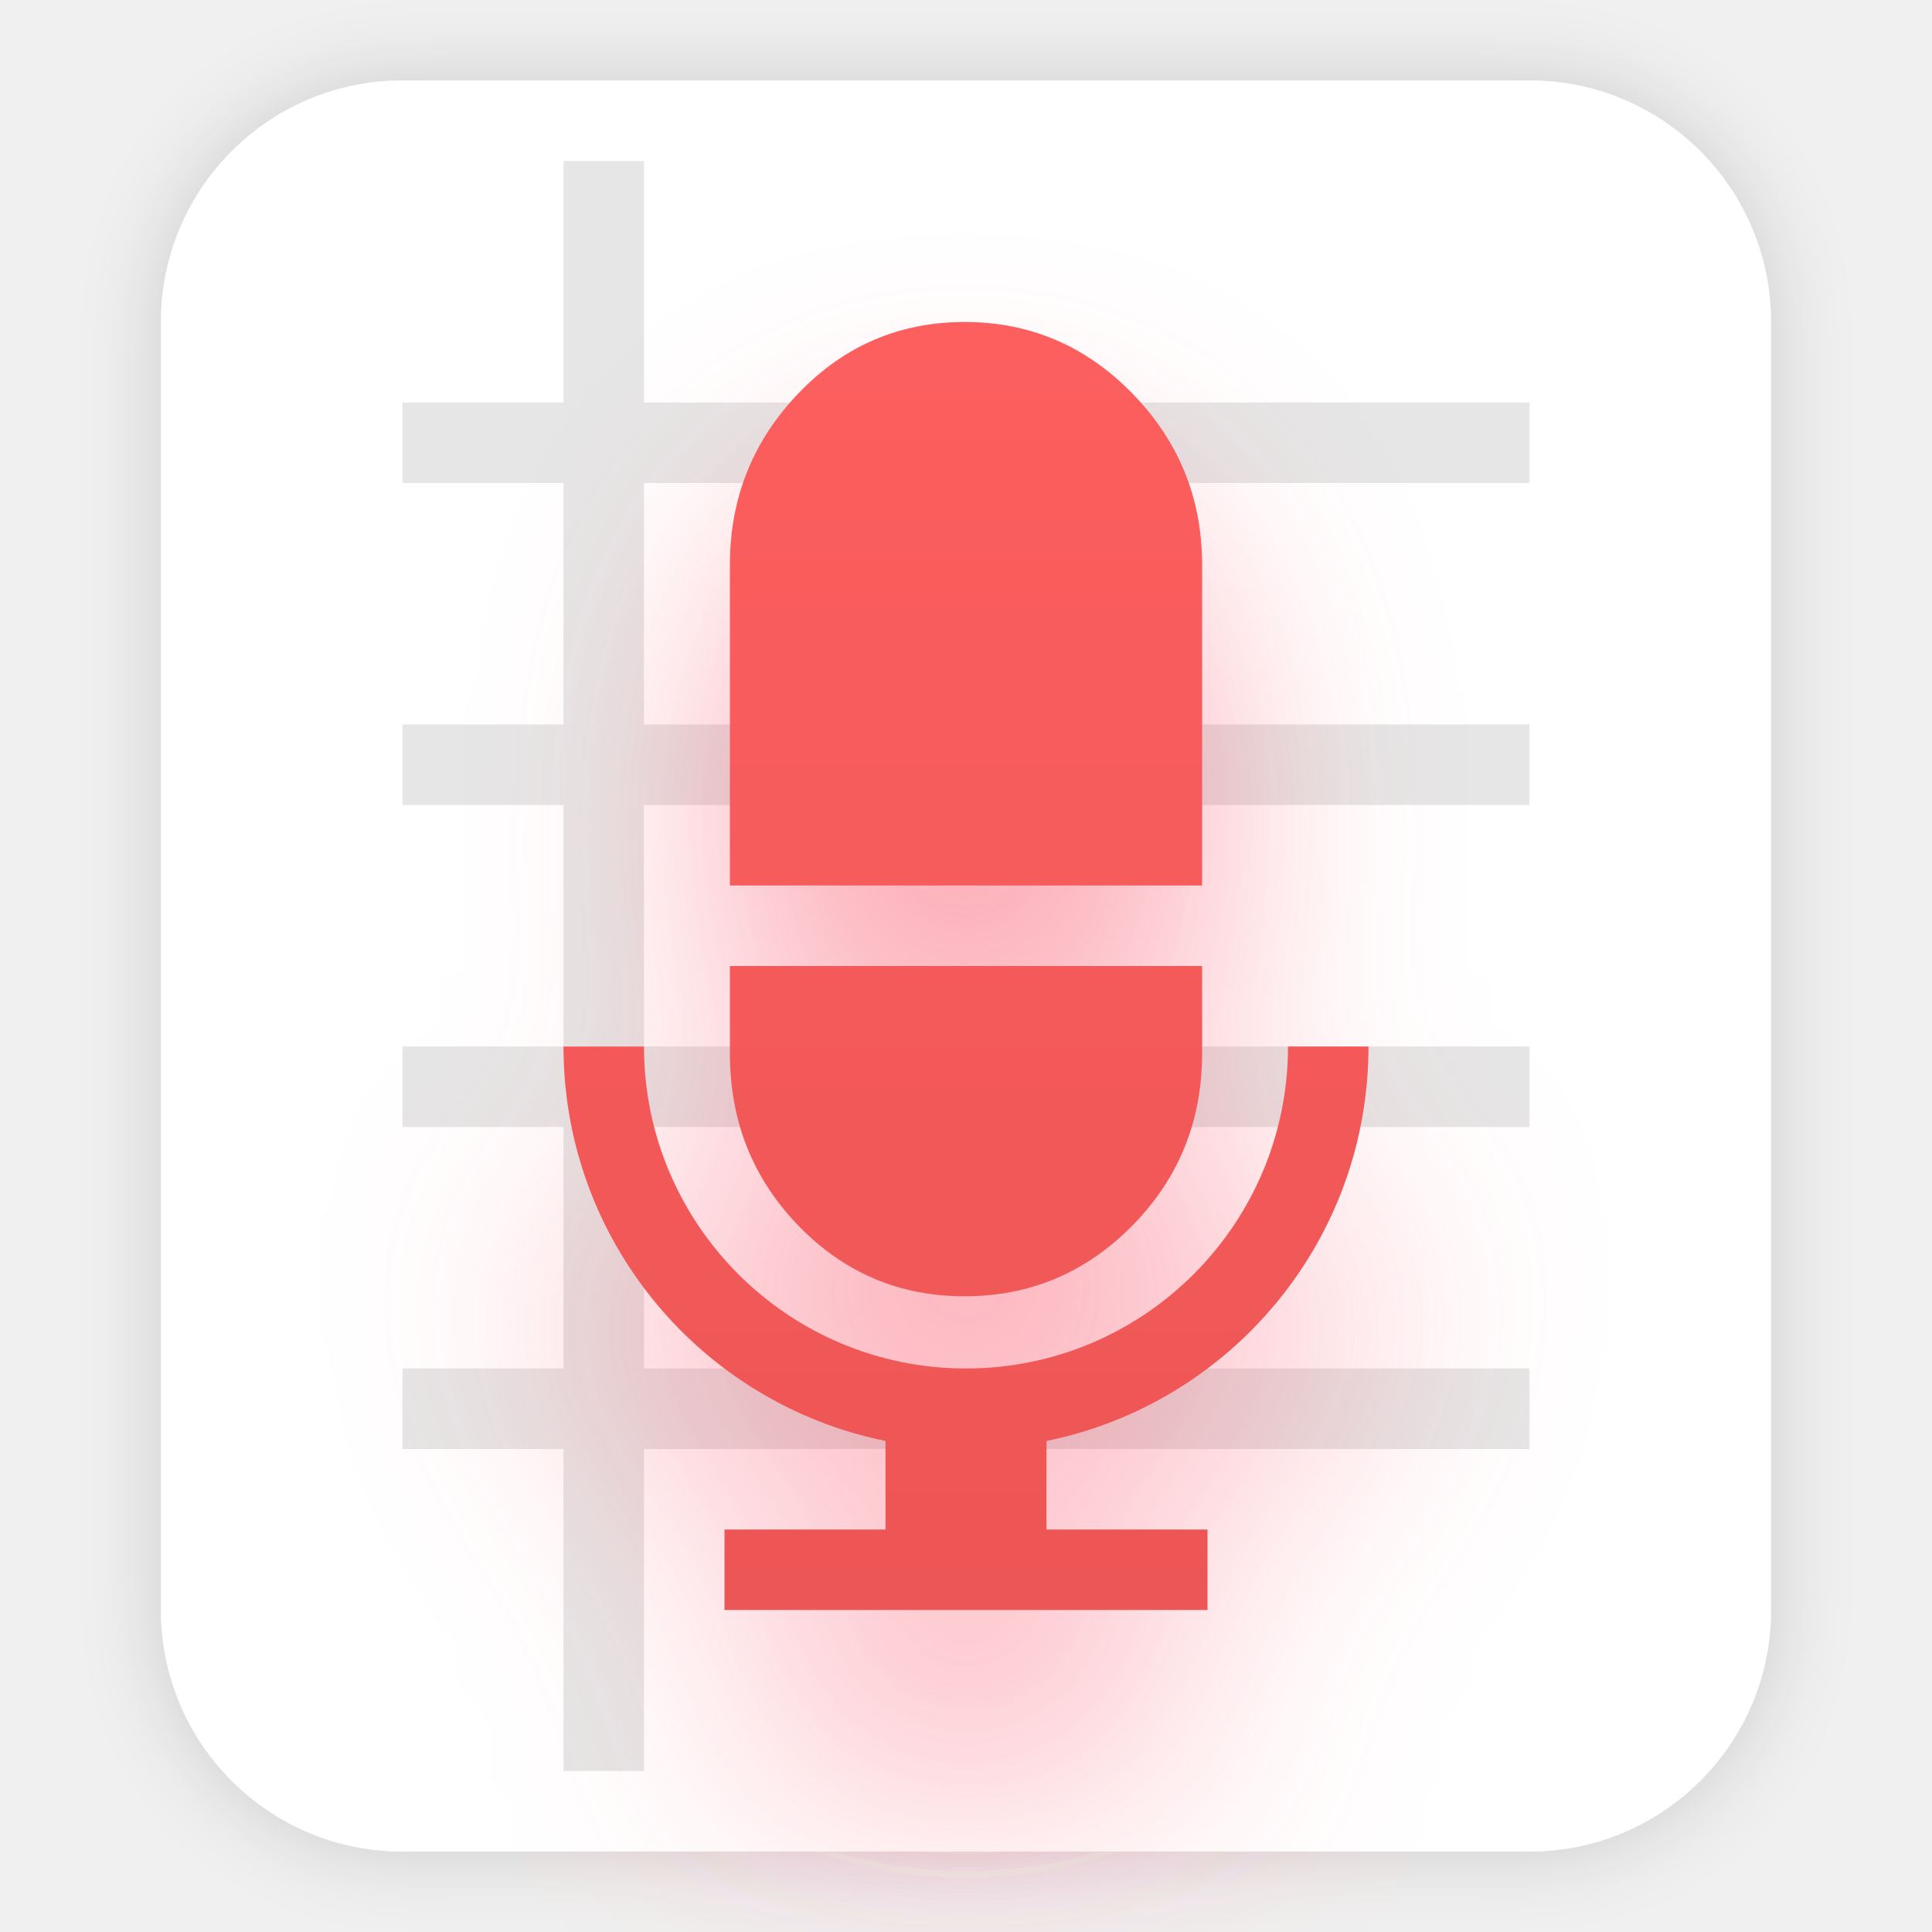
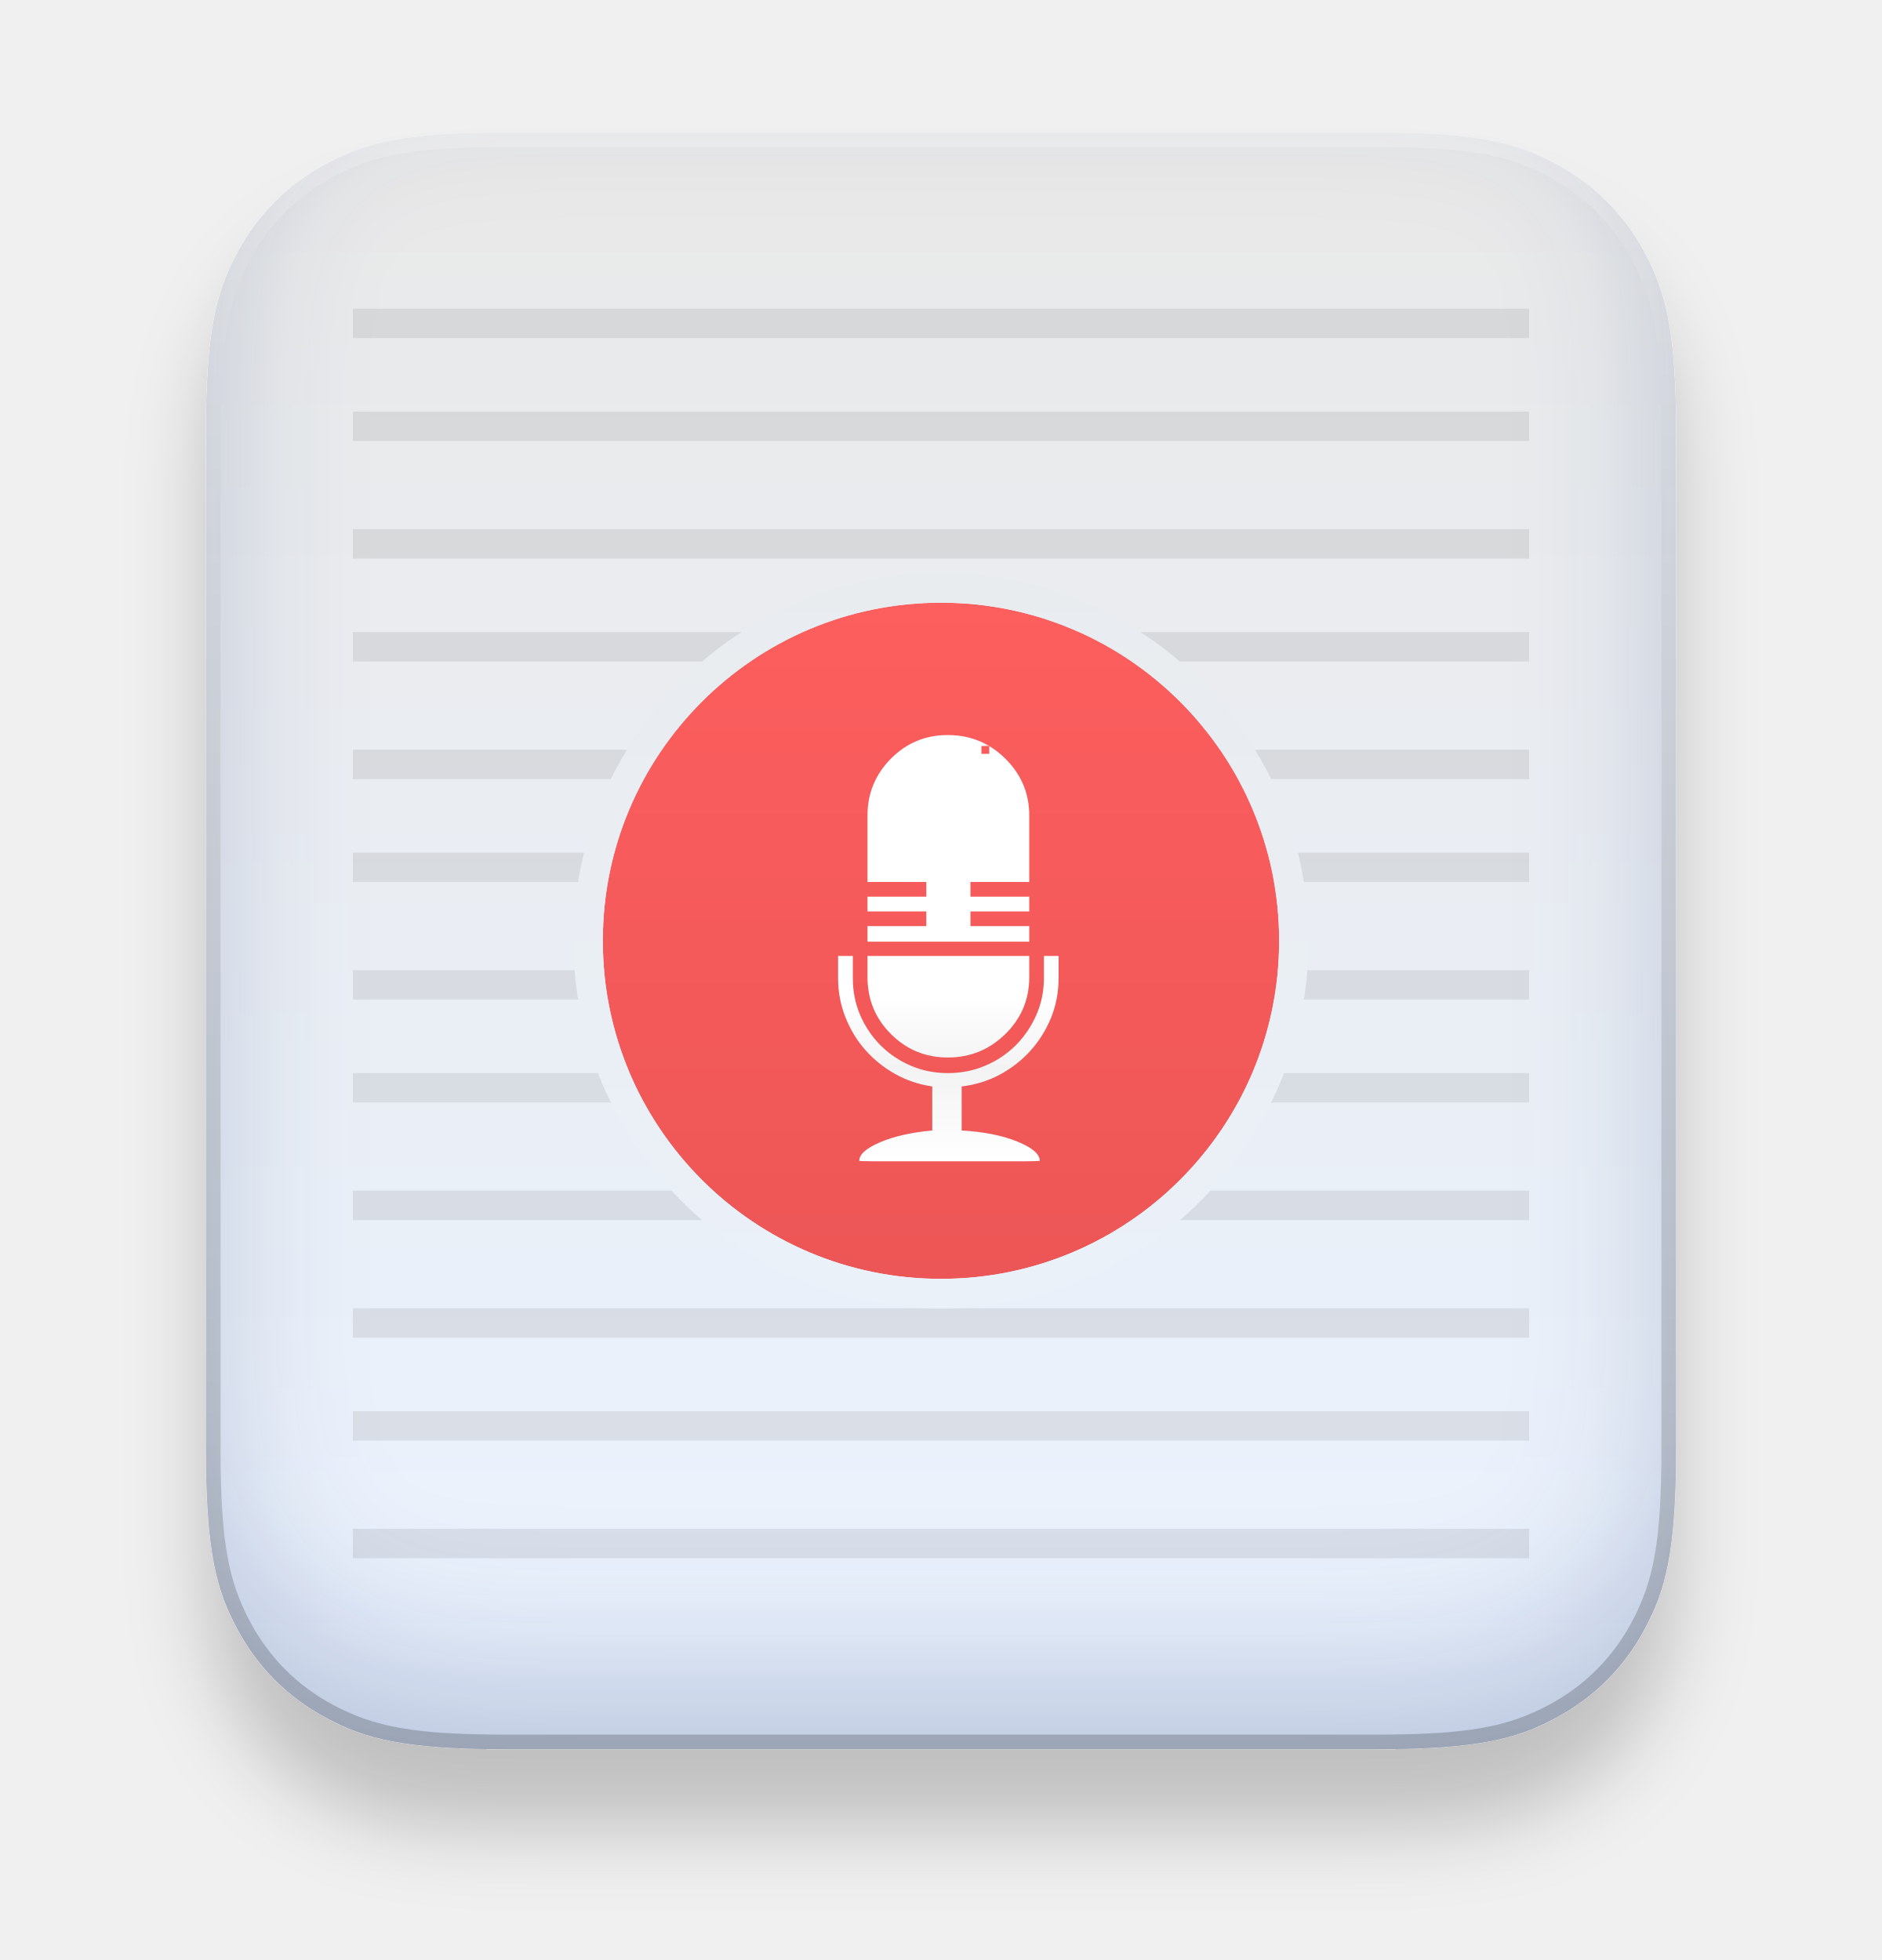
- <svg xmlns="http://www.w3.org/2000/svg" xmlns:xlink="http://www.w3.org/1999/xlink" width="24" height="24" viewBox="0 0 24 24">
+ <svg xmlns="http://www.w3.org/2000/svg" xmlns:xlink="http://www.w3.org/1999/xlink" width="24px" height="25px" viewBox="0 0 24 25" version="1.1">
  <defs>
-     <filter id="voice-note-a" width="125%" height="131.8%" x="-12.5%" y="-11.4%" filterUnits="objectBoundingBox">
-       <feOffset in="SourceAlpha" result="shadowOffsetOuter1" />
-       <feGaussianBlur in="shadowOffsetOuter1" result="shadowBlurOuter1" stdDeviation=".5" />
-       <feComposite in="shadowBlurOuter1" in2="SourceAlpha" operator="out" result="shadowBlurOuter1" />
-       <feColorMatrix in="shadowBlurOuter1" result="shadowMatrixOuter1" values="0 0 0 0 0   0 0 0 0 0   0 0 0 0 0  0 0 0 0.15 0" />
+     <filter x="-10.7%" y="-4.8%" width="121.3%" height="119.4%" filterUnits="objectBoundingBox" id="filter-1">
+       <feOffset dx="0" dy="1" in="SourceAlpha" result="shadowOffsetOuter1" />
+       <feGaussianBlur stdDeviation="0.5" in="shadowOffsetOuter1" result="shadowBlurOuter1" />
+       <feColorMatrix values="0 0 0 0 0   0 0 0 0 0   0 0 0 0 0  0 0 0 0.2 0" type="matrix" in="shadowBlurOuter1" result="shadowMatrixOuter1" />
      <feMerge>
        <feMergeNode in="shadowMatrixOuter1" />
        <feMergeNode in="SourceGraphic" />
      </feMerge>
    </filter>
-     <linearGradient id="voice-note-d" x1="50%" x2="50%" y1="0%" y2="100%">
-       <stop offset="0%" stop-color="#FD5E5E" />
-       <stop offset="100%" stop-color="#ED5656" />
+     <linearGradient x1="50%" y1="2.375%" x2="50%" y2="97.218%" id="linearGradient-2">
+       <stop stop-color="#E9E9E9" offset="0%" />
+       <stop stop-color="#EBF3FF" offset="100%" />
    </linearGradient>
-     <path id="voice-note-c" d="M9.983,15.103 C9.172,15.103 8.483,14.81 7.917,14.224 C7.35,13.638 7.067,12.925 7.067,12.086 L7.067,11 L12.933,11 L12.933,12.086 C12.933,12.925 12.644,13.638 12.067,14.224 C11.489,14.81 10.794,15.103 9.983,15.103 Z M13,18 L13,19 L7,19 L7,18 L13,18 Z M6,12 C6,14.209 7.791,16 10,16 C12.209,16 14,14.209 14,12 L15,12 C15,14.419 13.282,16.437 11,16.9 L11,18 L9,18 L9,16.9 C6.718,16.437 5,14.419 5,12 L6,12 Z M9.983,3 C10.794,3 11.489,3.296 12.067,3.888 C12.644,4.48 12.933,5.19 12.933,6.017 L12.933,10 L7.067,10 L7.067,6.017 C7.067,5.19 7.35,4.48 7.917,3.888 C8.483,3.296 9.172,3 9.983,3 Z" />
-     <filter id="voice-note-b" width="210%" height="168.8%" x="-55%" y="-21.9%" filterUnits="objectBoundingBox">
-       <feOffset dy="2" in="SourceAlpha" result="shadowOffsetOuter1" />
-       <feGaussianBlur in="shadowOffsetOuter1" result="shadowBlurOuter1" stdDeviation="1.5" />
-       <feColorMatrix in="shadowBlurOuter1" values="0 0 0 0 0.973   0 0 0 0 0.173   0 0 0 0 0.277  0 0 0 0.4 0" />
+     <path d="M3.847,-1.33226763e-15 L14.903,1.13354267e-15 C16.241,-6.58620937e-16 16.726,0.139 17.215,0.401 C17.704,0.662 18.088,1.046 18.349,1.535 C18.611,2.024 18.75,2.509 18.75,3.847 L18.75,16.778 C18.75,18.116 18.611,18.601 18.349,19.09 C18.088,19.579 17.704,19.963 17.215,20.224 C16.726,20.486 16.241,20.625 14.903,20.625 L3.847,20.625 C2.509,20.625 2.024,20.486 1.535,20.224 C1.046,19.963 0.662,19.579 0.401,19.09 C0.139,18.601 5.75813397e-16,18.116 2.17380675e-16,16.778 L0,3.847 C0,2.509 0.139,2.024 0.401,1.535 C0.662,1.046 1.046,0.662 1.535,0.401 C2.024,0.139 2.509,-1.33226763e-15 3.847,-1.33226763e-15 Z" id="path-3" />
+     <filter x="-8.0%" y="-7.3%" width="116.0%" height="114.5%" filterUnits="objectBoundingBox" id="filter-4">
+       <feGaussianBlur stdDeviation="1" in="SourceAlpha" result="shadowBlurInner1" />
+       <feOffset dx="0" dy="-1" in="shadowBlurInner1" result="shadowOffsetInner1" />
+       <feComposite in="shadowOffsetInner1" in2="SourceAlpha" operator="arithmetic" k2="-1" k3="1" result="shadowInnerInner1" />
+       <feColorMatrix values="0 0 0 0 0   0 0 0 0 0.108   0 0 0 0 0.378  0 0 0 0.2 0" type="matrix" in="shadowInnerInner1" />
    </filter>
+     <linearGradient x1="40.768%" y1="0%" x2="40.768%" y2="100%" id="linearGradient-5">
+       <stop stop-color="#FFFFFF" stop-opacity="0.2" offset="0%" />
+       <stop stop-color="#000000" stop-opacity="0.2" offset="100%" />
+     </linearGradient>
+     <linearGradient x1="50%" y1="0%" x2="50%" y2="100%" id="linearGradient-6">
+       <stop stop-color="#FD5E5E" offset="0%" />
+       <stop stop-color="#ED5656" offset="100%" />
+     </linearGradient>
+     <linearGradient x1="50%" y1="0%" x2="50%" y2="100%" id="linearGradient-7">
+       <stop stop-color="#E9ECEF" offset="0%" />
+       <stop stop-color="#EBF1F9" offset="100%" />
+     </linearGradient>
+     <linearGradient x1="50%" y1="41.436%" x2="50%" y2="100%" id="linearGradient-8">
+       <stop stop-color="#FFFFFF" offset="0%" />
+       <stop stop-color="#FFFFFF" offset="34.088%" />
+       <stop stop-color="#F3F3F3" offset="62.702%" />
+       <stop stop-color="#FFFFFF" offset="100%" />
+     </linearGradient>
  </defs>
-   <g fill="none" fill-rule="evenodd" filter="url(#voice-note-a)" transform="translate(2 1)">
-     <rect width="20" height="22" fill="#FFF" rx="3" />
-     <path fill="#000" fill-opacity=".1" d="M6,1 L6,4 L17,4 L17,5 L6,5 L6,8 L17,8 L17,9 L6,9 L6,12 L17,12 L17,13 L6,13 L6,16 L17,16 L17,17 L6,17 L6,21 L5,21 L5,17 L3,17 L3,16 L5,16 L5,13 L3,13 L3,12 L5,12 L5,9 L3,9 L3,8 L5,8 L5,5 L3,5 L3,4 L5,4 L5,1 L6,1 Z" />
-     <use fill="#000" filter="url(#voice-note-b)" xlink:href="#voice-note-c" />
-     <use fill="url(#voice-note-d)" xlink:href="#voice-note-c" />
+   <g id="apps/128/deepin-voice-note" stroke="none" fill="none">
+     <g id="Group-2" filter="url(#filter-1)" stroke-width="1" fill-rule="evenodd" transform="translate(2.625, 1.6875)">
+       <g id="Rectangle-3">
+         <use fill="url(#linearGradient-2)" fill-rule="evenodd" xlink:href="#path-3" />
+         <use fill="black" fill-opacity="1" filter="url(#filter-4)" xlink:href="#path-3" />
+       </g>
+       <path d="M14.903,-1.33226763e-15 C16.241,-1.33226763e-15 16.726,0.139 17.215,0.401 C17.704,0.662 18.088,1.046 18.349,1.535 C18.611,2.024 18.75,2.509 18.75,3.847 L18.75,16.778 C18.75,18.116 18.611,18.601 18.349,19.09 C18.088,19.579 17.704,19.963 17.215,20.224 C16.726,20.486 16.241,20.625 14.903,20.625 L3.847,20.625 C2.509,20.625 2.024,20.486 1.535,20.224 C1.046,19.963 0.662,19.579 0.401,19.09 C0.139,18.601 0,18.116 0,16.778 L0,3.847 C0,2.509 0.139,2.024 0.401,1.535 C0.662,1.046 1.046,0.662 1.535,0.401 C2.024,0.139 2.509,-1.33226763e-15 3.847,-1.33226763e-15 L14.903,-1.33226763e-15 Z M14.903,0.188 L3.847,0.188 C2.656,0.188 2.149,0.285 1.624,0.566 C1.167,0.81 0.81,1.167 0.566,1.624 C0.292,2.136 0.192,2.631 0.188,3.761 L0.188,16.864 C0.192,17.994 0.292,18.489 0.566,19.001 C0.81,19.458 1.167,19.815 1.624,20.059 C2.149,20.34 2.656,20.438 3.847,20.438 L14.903,20.438 C16.094,20.438 16.601,20.34 17.126,20.059 C17.583,19.815 17.94,19.458 18.184,19.001 C18.465,18.476 18.562,17.969 18.562,16.778 L18.562,3.847 C18.562,2.656 18.465,2.149 18.184,1.624 C17.94,1.167 17.583,0.81 17.126,0.566 C16.601,0.285 16.094,0.188 14.903,0.188 Z" id="Rectangle-3" fill="url(#linearGradient-5)" fill-rule="nonzero" />
+       <path d="M1.875,2.25 L16.875,2.25 L16.875,2.625 L1.875,2.625 L1.875,2.25 Z M1.875,3.562 L16.875,3.562 L16.875,3.938 L1.875,3.938 L1.875,3.562 Z M1.875,5.062 L16.875,5.062 L16.875,5.438 L1.875,5.438 L1.875,5.062 Z M1.875,6.375 L16.875,6.375 L16.875,6.75 L1.875,6.75 L1.875,6.375 Z M1.875,7.875 L16.875,7.875 L16.875,8.25 L1.875,8.25 L1.875,7.875 Z M1.875,9.188 L16.875,9.188 L16.875,9.562 L1.875,9.562 L1.875,9.188 Z M1.875,10.688 L16.875,10.688 L16.875,11.062 L1.875,11.062 L1.875,10.688 Z M1.875,12 L16.875,12 L16.875,12.375 L1.875,12.375 L1.875,12 Z M1.875,13.5 L16.875,13.5 L16.875,13.875 L1.875,13.875 L1.875,13.5 Z M1.875,15 L16.875,15 L16.875,15.375 L1.875,15.375 L1.875,15 Z M1.875,16.312 L16.875,16.312 L16.875,16.688 L1.875,16.688 L1.875,16.312 Z M1.875,17.812 L16.875,17.812 L16.875,18.188 L1.875,18.188 L1.875,17.812 Z" id="形状结合" fill-opacity="0.08" fill="#000000" />
+     </g>
+     <g id="Guide/128" />
+     <g id="Group-2" stroke-width="1" fill-rule="evenodd" transform="translate(7.6875, 7.6875)">
+       <circle id="椭圆形" fill="url(#linearGradient-6)" cx="4.312" cy="4.312" r="4.312" />
+       <path d="M4.312,-0.375 C6.901,-0.375 9,1.724 9,4.312 C9,6.901 6.901,9 4.312,9 C1.724,9 -0.375,6.901 -0.375,4.312 C-0.375,1.724 1.724,-0.375 4.312,-0.375 Z M4.312,0 C1.931,0 0,1.931 0,4.312 C0,6.694 1.931,8.625 4.312,8.625 C6.694,8.625 8.625,6.694 8.625,4.312 C8.625,1.931 6.694,0 4.312,0 Z" id="椭圆形" fill="url(#linearGradient-7)" fill-rule="nonzero" />
+       <path d="M3.188,4.506 L3.188,4.787 C3.188,4.955 3.219,5.112 3.281,5.259 C3.344,5.405 3.431,5.534 3.542,5.646 C3.653,5.757 3.782,5.844 3.929,5.906 C4.075,5.969 4.232,6 4.4,6 C4.568,6 4.727,5.969 4.875,5.906 C5.023,5.844 5.153,5.757 5.265,5.646 C5.376,5.534 5.464,5.405 5.528,5.259 C5.593,5.112 5.625,4.955 5.625,4.787 L5.625,4.506 L5.812,4.506 L5.812,4.787 C5.812,4.967 5.78,5.136 5.716,5.294 C5.651,5.452 5.563,5.593 5.452,5.716 C5.341,5.839 5.21,5.94 5.06,6.021 C4.909,6.101 4.748,6.15 4.576,6.17 L4.576,6.732 C4.857,6.748 5.094,6.795 5.285,6.873 C5.477,6.951 5.572,7.033 5.572,7.119 C5.572,7.122 5.511,7.124 5.388,7.125 L3.453,7.125 C3.331,7.124 3.27,7.122 3.27,7.119 C3.27,7.037 3.358,6.958 3.536,6.882 C3.714,6.806 3.936,6.756 4.201,6.732 L4.201,6.17 C4.033,6.146 3.876,6.094 3.729,6.012 C3.583,5.93 3.456,5.828 3.349,5.707 C3.241,5.586 3.156,5.446 3.094,5.288 C3.031,5.13 3,4.963 3,4.787 L3,4.506 L3.188,4.506 Z M5.438,4.506 L5.438,4.775 C5.438,5.061 5.336,5.303 5.133,5.502 C4.93,5.701 4.686,5.801 4.4,5.801 C4.115,5.801 3.873,5.701 3.674,5.502 C3.475,5.303 3.375,5.061 3.375,4.775 L3.375,4.506 L5.438,4.506 Z M4.4,1.688 C4.594,1.688 4.769,1.734 4.925,1.827 L4.828,1.828 L4.828,1.928 L4.928,1.928 L4.928,1.829 C5.001,1.872 5.069,1.926 5.133,1.989 C5.336,2.19 5.438,2.432 5.438,2.713 L5.438,3.562 L4.688,3.562 L4.688,3.75 L5.438,3.75 L5.438,3.938 L4.688,3.938 L4.688,4.125 L5.438,4.125 L5.438,4.324 L3.375,4.324 L3.375,4.125 L4.125,4.125 L4.125,3.938 L3.375,3.938 L3.375,3.75 L4.125,3.75 L4.125,3.562 L3.375,3.562 L3.375,2.713 C3.375,2.432 3.475,2.19 3.674,1.989 C3.873,1.788 4.115,1.688 4.4,1.688 Z" id="形状结合" fill="url(#linearGradient-8)" />
+     </g>
  </g>
</svg>
